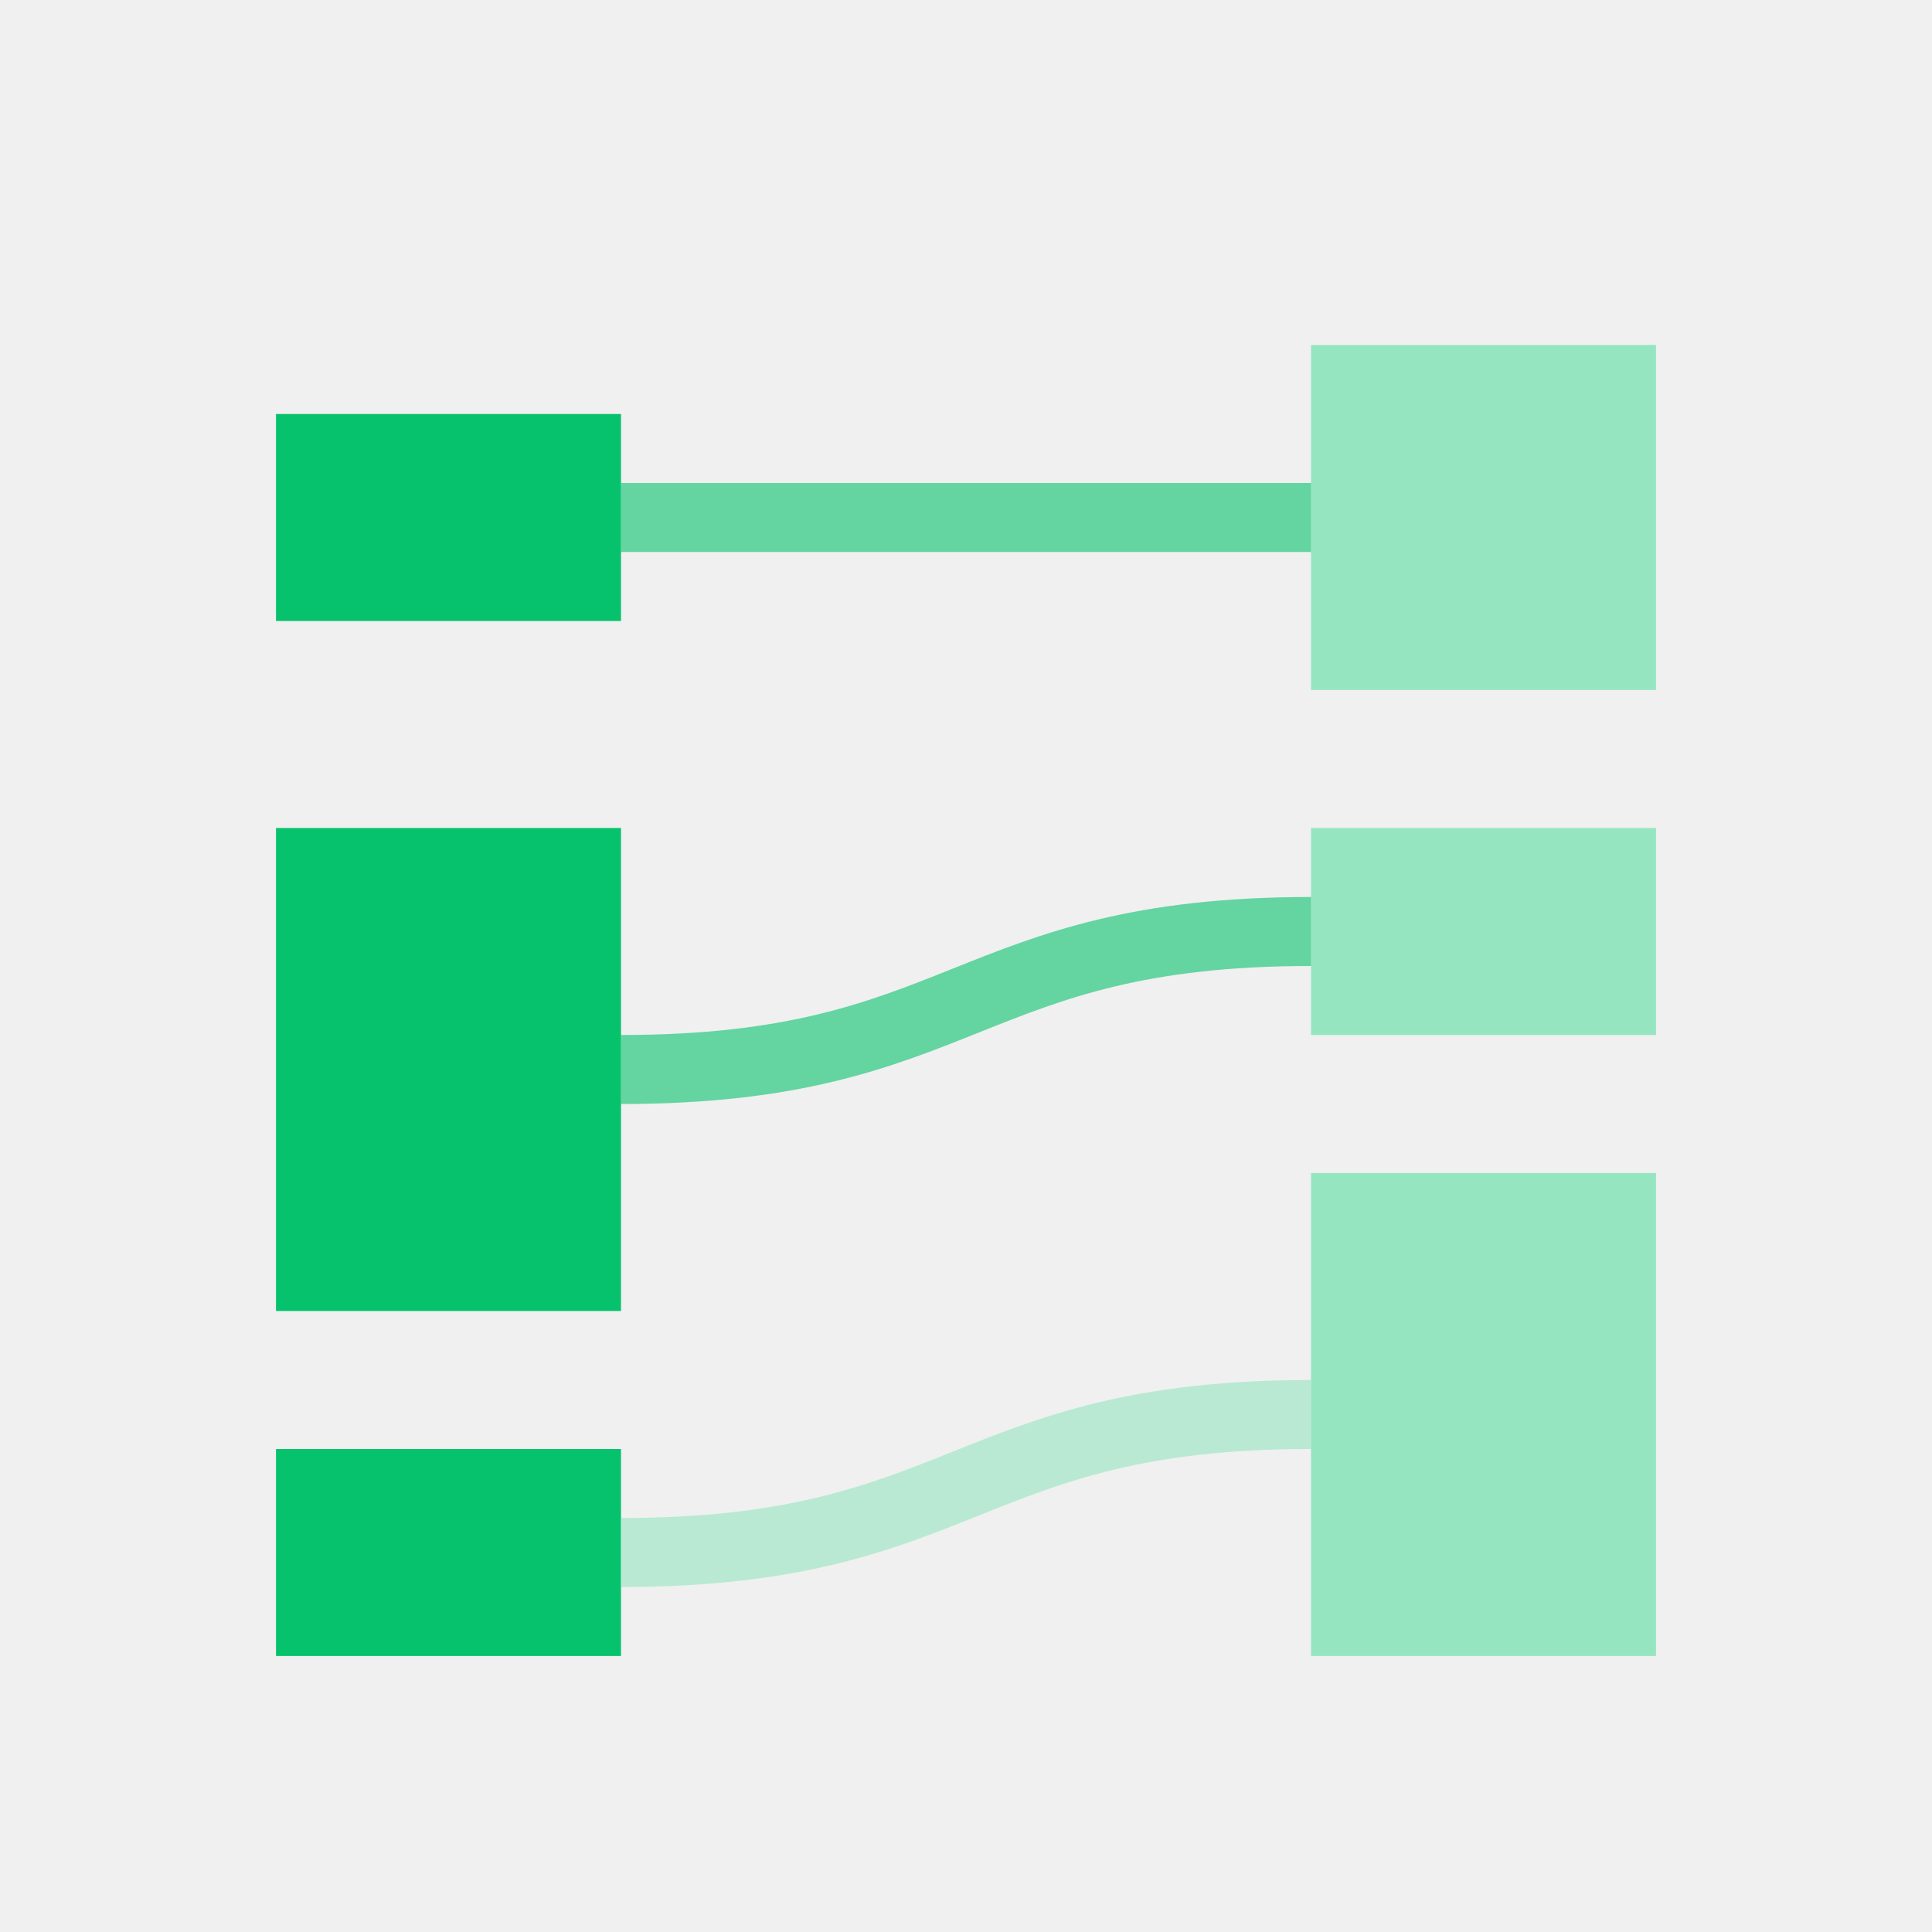
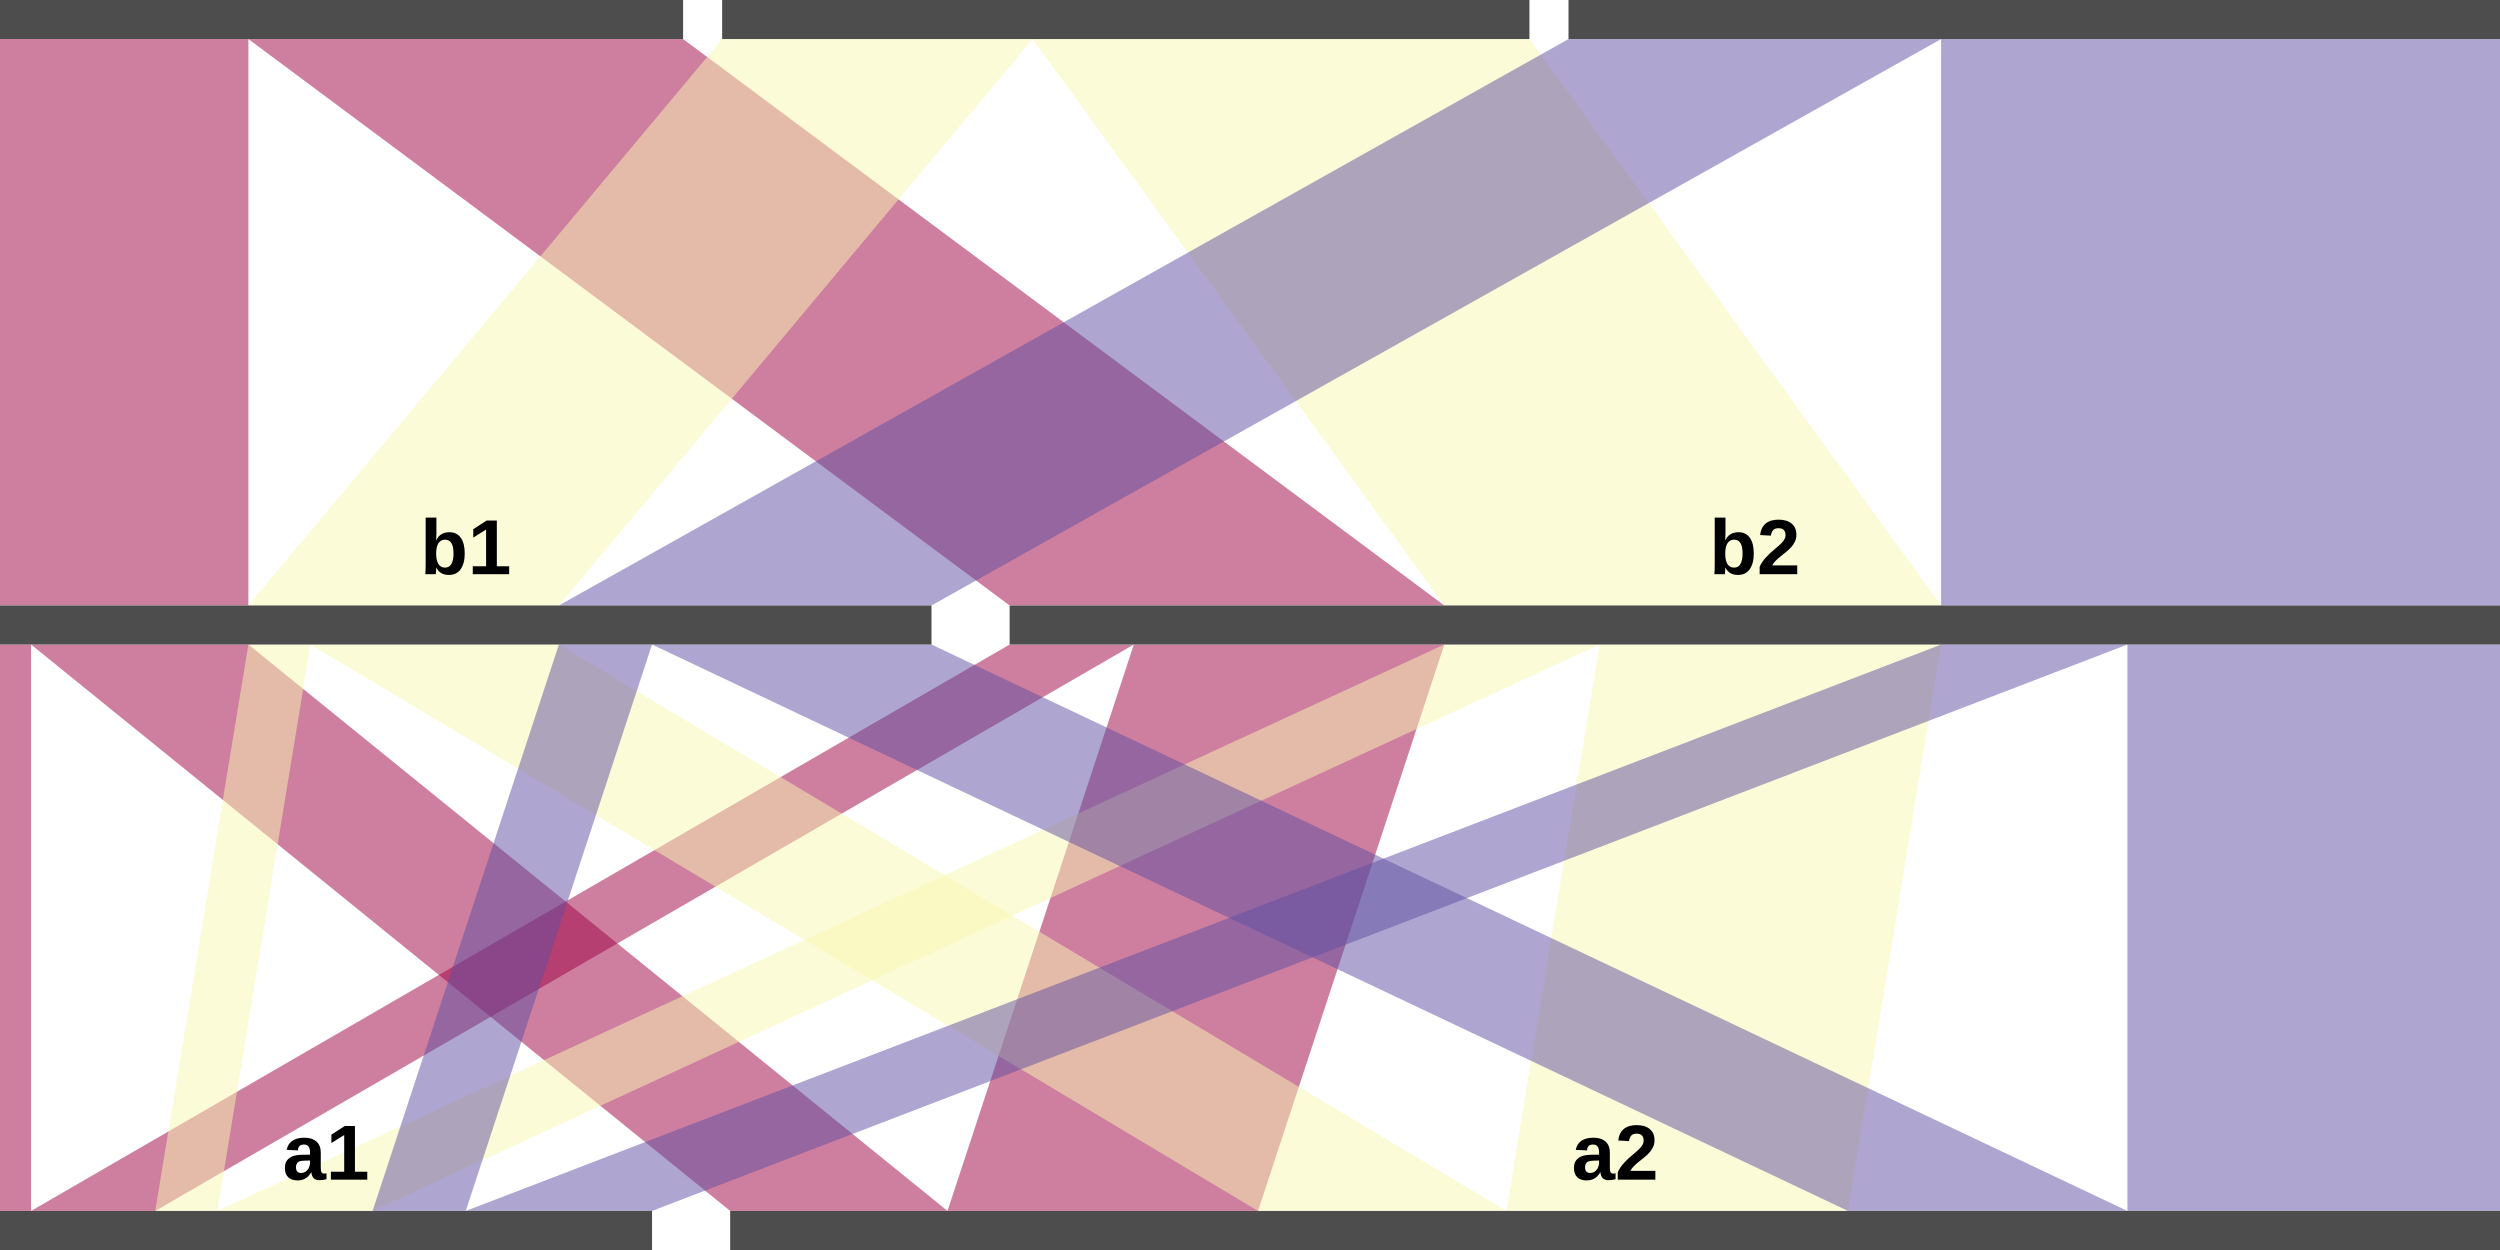
- <svg xmlns="http://www.w3.org/2000/svg" id="rawgraphs-icons" width="56" height="56" viewBox="0 0 56 56">
-   <defs>
-     <style>
-       .cls-1 { fill: #06c26c; }
-       .cls-2 { fill: #95e5c0; }
-     </style>
-   </defs>
-   <g id="primary">
-     <rect class="cls-1" x="8" y="12" width="10" height="6" />
-     <rect class="cls-1" x="8" y="24" width="10" height="14" />
-     <rect class="cls-1" x="8" y="42" width="10" height="6" />
-     <rect class="cls-2" x="38" y="10" width="10" height="10" />
-     <rect class="cls-2" x="38" y="24" width="10" height="6" />
-     <rect class="cls-2" x="38" y="34" width="10" height="14" />
-     <path class="cls-1" d="M18,15 C28,15 28,15 38,15" fill="none" stroke="#06c26c" stroke-width="2" opacity="0.6" />
-     <path class="cls-1" d="M18,31 C28,31 28,27 38,27" fill="none" stroke="#06c26c" stroke-width="2" opacity="0.6" />
-     <path class="cls-2" d="M18,45 C28,45 28,41 38,41" fill="none" stroke="#95e5c0" stroke-width="2" opacity="0.6" />
+ <svg xmlns="http://www.w3.org/2000/svg" width="320" height="160">
+   <rect id="background" width="320" height="160" fill="#FFFFFF" />
+   <g id="visualization" transform="translate(0,0)">
+     <g id="links">
+       <path stroke="none" fill="rgb(158, 1, 66)" fill-opacity="0.5" d="M0,5L0,77.5h31.795L31.795,5Z" />
+       <path stroke="none" fill="rgb(158, 1, 66)" fill-opacity="0.5" d="M0,82.5L0,155h3.974L3.974,82.5Z" />
+       <path stroke="none" fill="rgb(158, 1, 66)" fill-opacity="0.5" d="M3.974,82.5L93.462,155h27.821L31.795,82.5Z" />
+       <path stroke="none" fill="rgb(158, 1, 66)" fill-opacity="0.5" d="M31.795,5L129.231,77.5h55.641L87.436,5Z" />
+       <path stroke="none" fill="rgb(158, 1, 66)" fill-opacity="0.5" d="M129.231,82.5L3.974,155h15.897L145.128,82.5Z" />
+       <path stroke="none" fill="rgb(158, 1, 66)" fill-opacity="0.5" d="M145.128,82.5L121.282,155h39.744L184.872,82.5Z" />
+       <path stroke="none" fill="rgb(251, 248, 176)" fill-opacity="0.5" d="M92.436,5L31.795,77.5h39.744L132.179,5Z" />
+       <path stroke="none" fill="rgb(251, 248, 176)" fill-opacity="0.5" d="M31.795,82.5L19.872,155h7.949L39.744,82.5Z" />
+       <path stroke="none" fill="rgb(251, 248, 176)" fill-opacity="0.5" d="M39.744,82.5L161.026,155h31.795L71.538,82.5Z" />
+       <path stroke="none" fill="rgb(251, 248, 176)" fill-opacity="0.5" d="M132.179,5L184.872,77.5h63.59L195.769,5Z" />
+       <path stroke="none" fill="rgb(251, 248, 176)" fill-opacity="0.5" d="M184.872,82.5L27.821,155h19.872L204.744,82.5Z" />
+       <path stroke="none" fill="rgb(251, 248, 176)" fill-opacity="0.5" d="M204.744,82.5L192.821,155h43.718L248.462,82.5Z" />
+       <path stroke="none" fill="rgb(94, 79, 162)" fill-opacity="0.5" d="M200.769,5L71.538,77.5h47.692L248.462,5Z" />
+       <path stroke="none" fill="rgb(94, 79, 162)" fill-opacity="0.5" d="M71.538,82.5L47.692,155h11.923L83.462,82.5Z" />
+       <path stroke="none" fill="rgb(94, 79, 162)" fill-opacity="0.5" d="M83.462,82.5L236.538,155h35.769L119.231,82.5Z" />
+       <path stroke="none" fill="rgb(94, 79, 162)" fill-opacity="0.5" d="M248.462,5L248.462,77.5h71.538L320,5Z" />
+       <path stroke="none" fill="rgb(94, 79, 162)" fill-opacity="0.5" d="M248.462,82.5L59.615,155h23.846L272.308,82.5Z" />
+       <path stroke="none" fill="rgb(94, 79, 162)" fill-opacity="0.5" d="M272.308,82.5L272.308,155h47.692L320,82.5Z" />
+     </g>
+     <g id="sets">
+       <g class="set">
+         <rect x="0" y="0" width="87.436" height="5" fill="#4d4d4d" />
+         <rect x="92.436" y="0" width="103.333" height="5" fill="#4d4d4d" />
+         <rect x="200.769" y="0" width="119.231" height="5" fill="#4d4d4d" />
+         <g>
+           <text x="43.718" y="-4" text-anchor="middle" style="opacity: 1;">
+             <tspan style="font-family: Arial, sans-serif; font-size: 10px; fill: black; font-weight: bold;">c1</tspan>
+           </text>
+           <text x="144.103" y="-4" text-anchor="middle" style="opacity: 1;">
+             <tspan style="font-family: Arial, sans-serif; font-size: 10px; fill: black; font-weight: bold;">c2</tspan>
+           </text>
+           <text x="260.385" y="-4" text-anchor="middle" style="opacity: 1;">
+             <tspan style="font-family: Arial, sans-serif; font-size: 10px; fill: black; font-weight: bold;">c3</tspan>
+           </text>
+         </g>
+       </g>
+       <g class="set">
+         <rect x="0" y="77.5" width="119.231" height="5" fill="#4d4d4d" />
+         <rect x="129.231" y="77.5" width="190.769" height="5" fill="#4d4d4d" />
+         <g>
+           <text x="59.615" y="73.5" text-anchor="middle" style="opacity: 1;">
+             <tspan style="font-family: Arial, sans-serif; font-size: 10px; fill: black; font-weight: bold;">b1</tspan>
+           </text>
+           <text x="224.615" y="73.5" text-anchor="middle" style="opacity: 1;">
+             <tspan style="font-family: Arial, sans-serif; font-size: 10px; fill: black; font-weight: bold;">b2</tspan>
+           </text>
+         </g>
+       </g>
+       <g class="set">
+         <rect x="0" y="155" width="83.462" height="5" fill="#4d4d4d" />
+         <rect x="93.462" y="155" width="226.538" height="5" fill="#4d4d4d" />
+         <g>
+           <text x="41.731" y="151" text-anchor="middle" style="opacity: 1;">
+             <tspan style="font-family: Arial, sans-serif; font-size: 10px; fill: black; font-weight: bold;">a1</tspan>
+           </text>
+           <text x="206.731" y="151" text-anchor="middle" style="opacity: 1;">
+             <tspan style="font-family: Arial, sans-serif; font-size: 10px; fill: black; font-weight: bold;">a2</tspan>
+           </text>
+         </g>
+       </g>
+       <g id="setLabels">
+         <text x="-8" y="2.5" text-anchor="end" alignment-baseline="middle" style="font-family: Arial, sans-serif; font-size: 12px; fill: rgb(123, 123, 123); font-weight: bold;">C</text>
+         <text x="-8" y="80" text-anchor="end" alignment-baseline="middle" style="font-family: Arial, sans-serif; font-size: 12px; fill: rgb(123, 123, 123); font-weight: bold;">B</text>
+         <text x="-8" y="157.5" text-anchor="end" alignment-baseline="middle" style="font-family: Arial, sans-serif; font-size: 12px; fill: rgb(123, 123, 123); font-weight: bold;">A</text>
+       </g>
+     </g>
  </g>
</svg>
